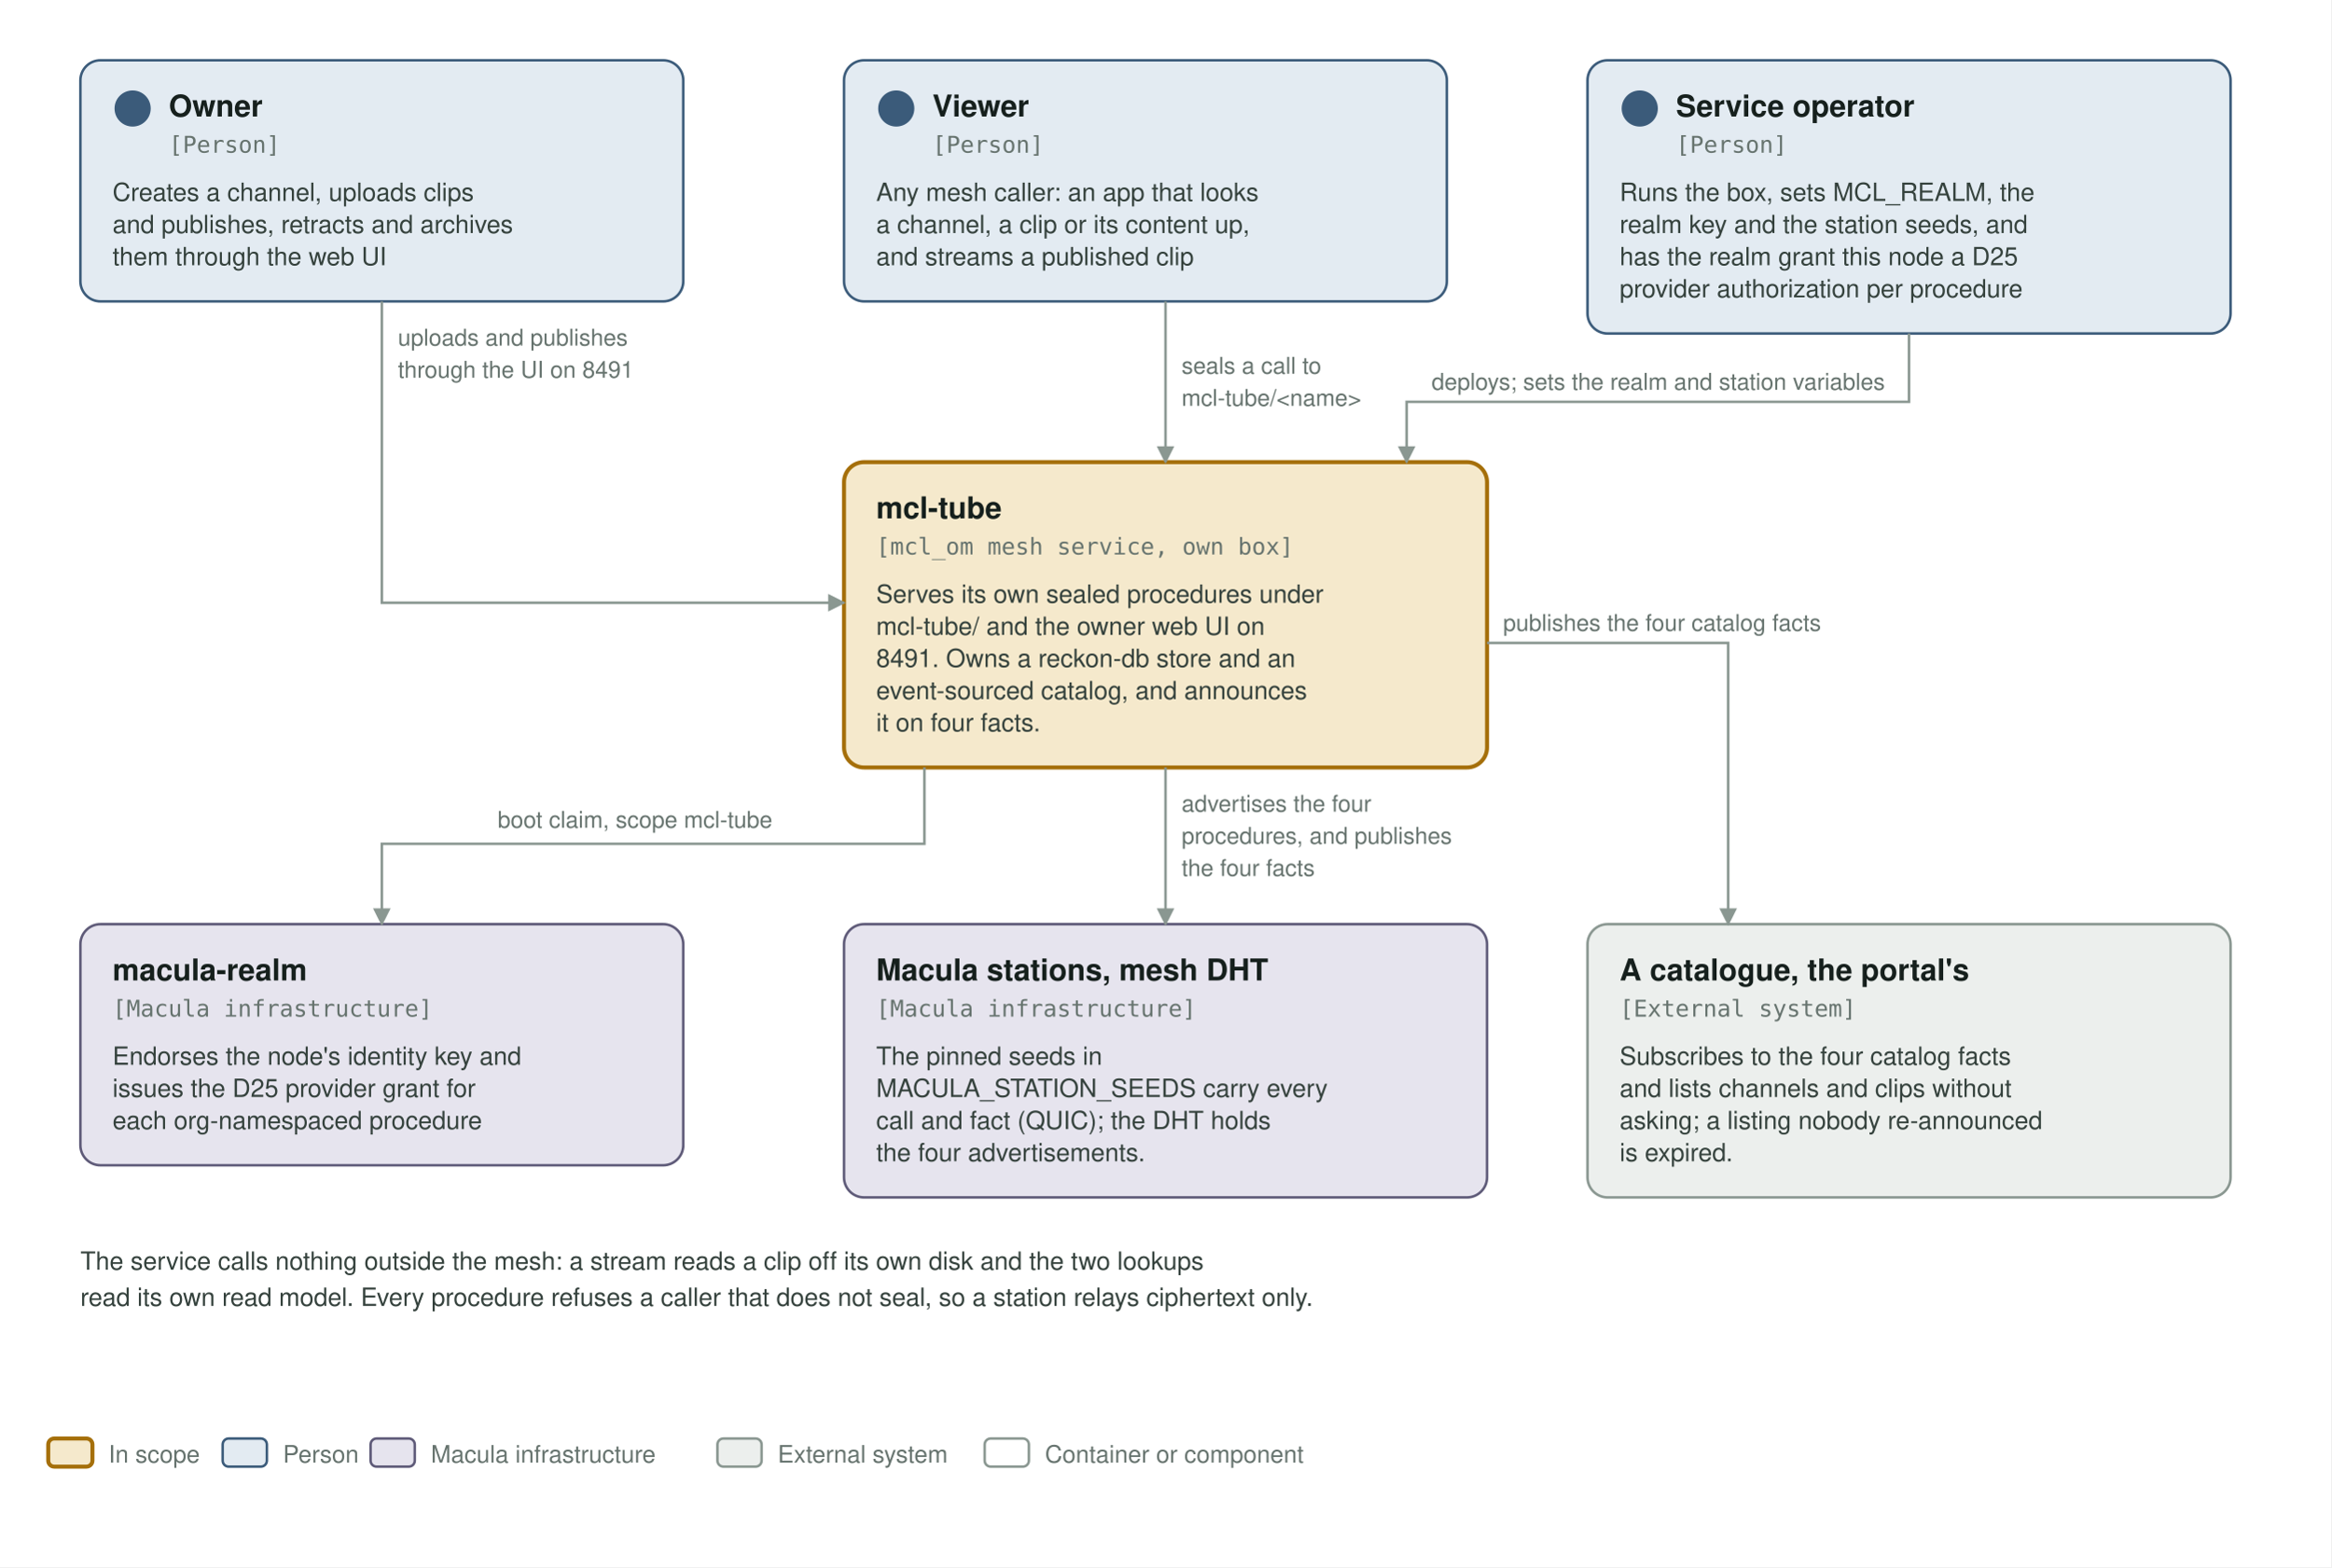
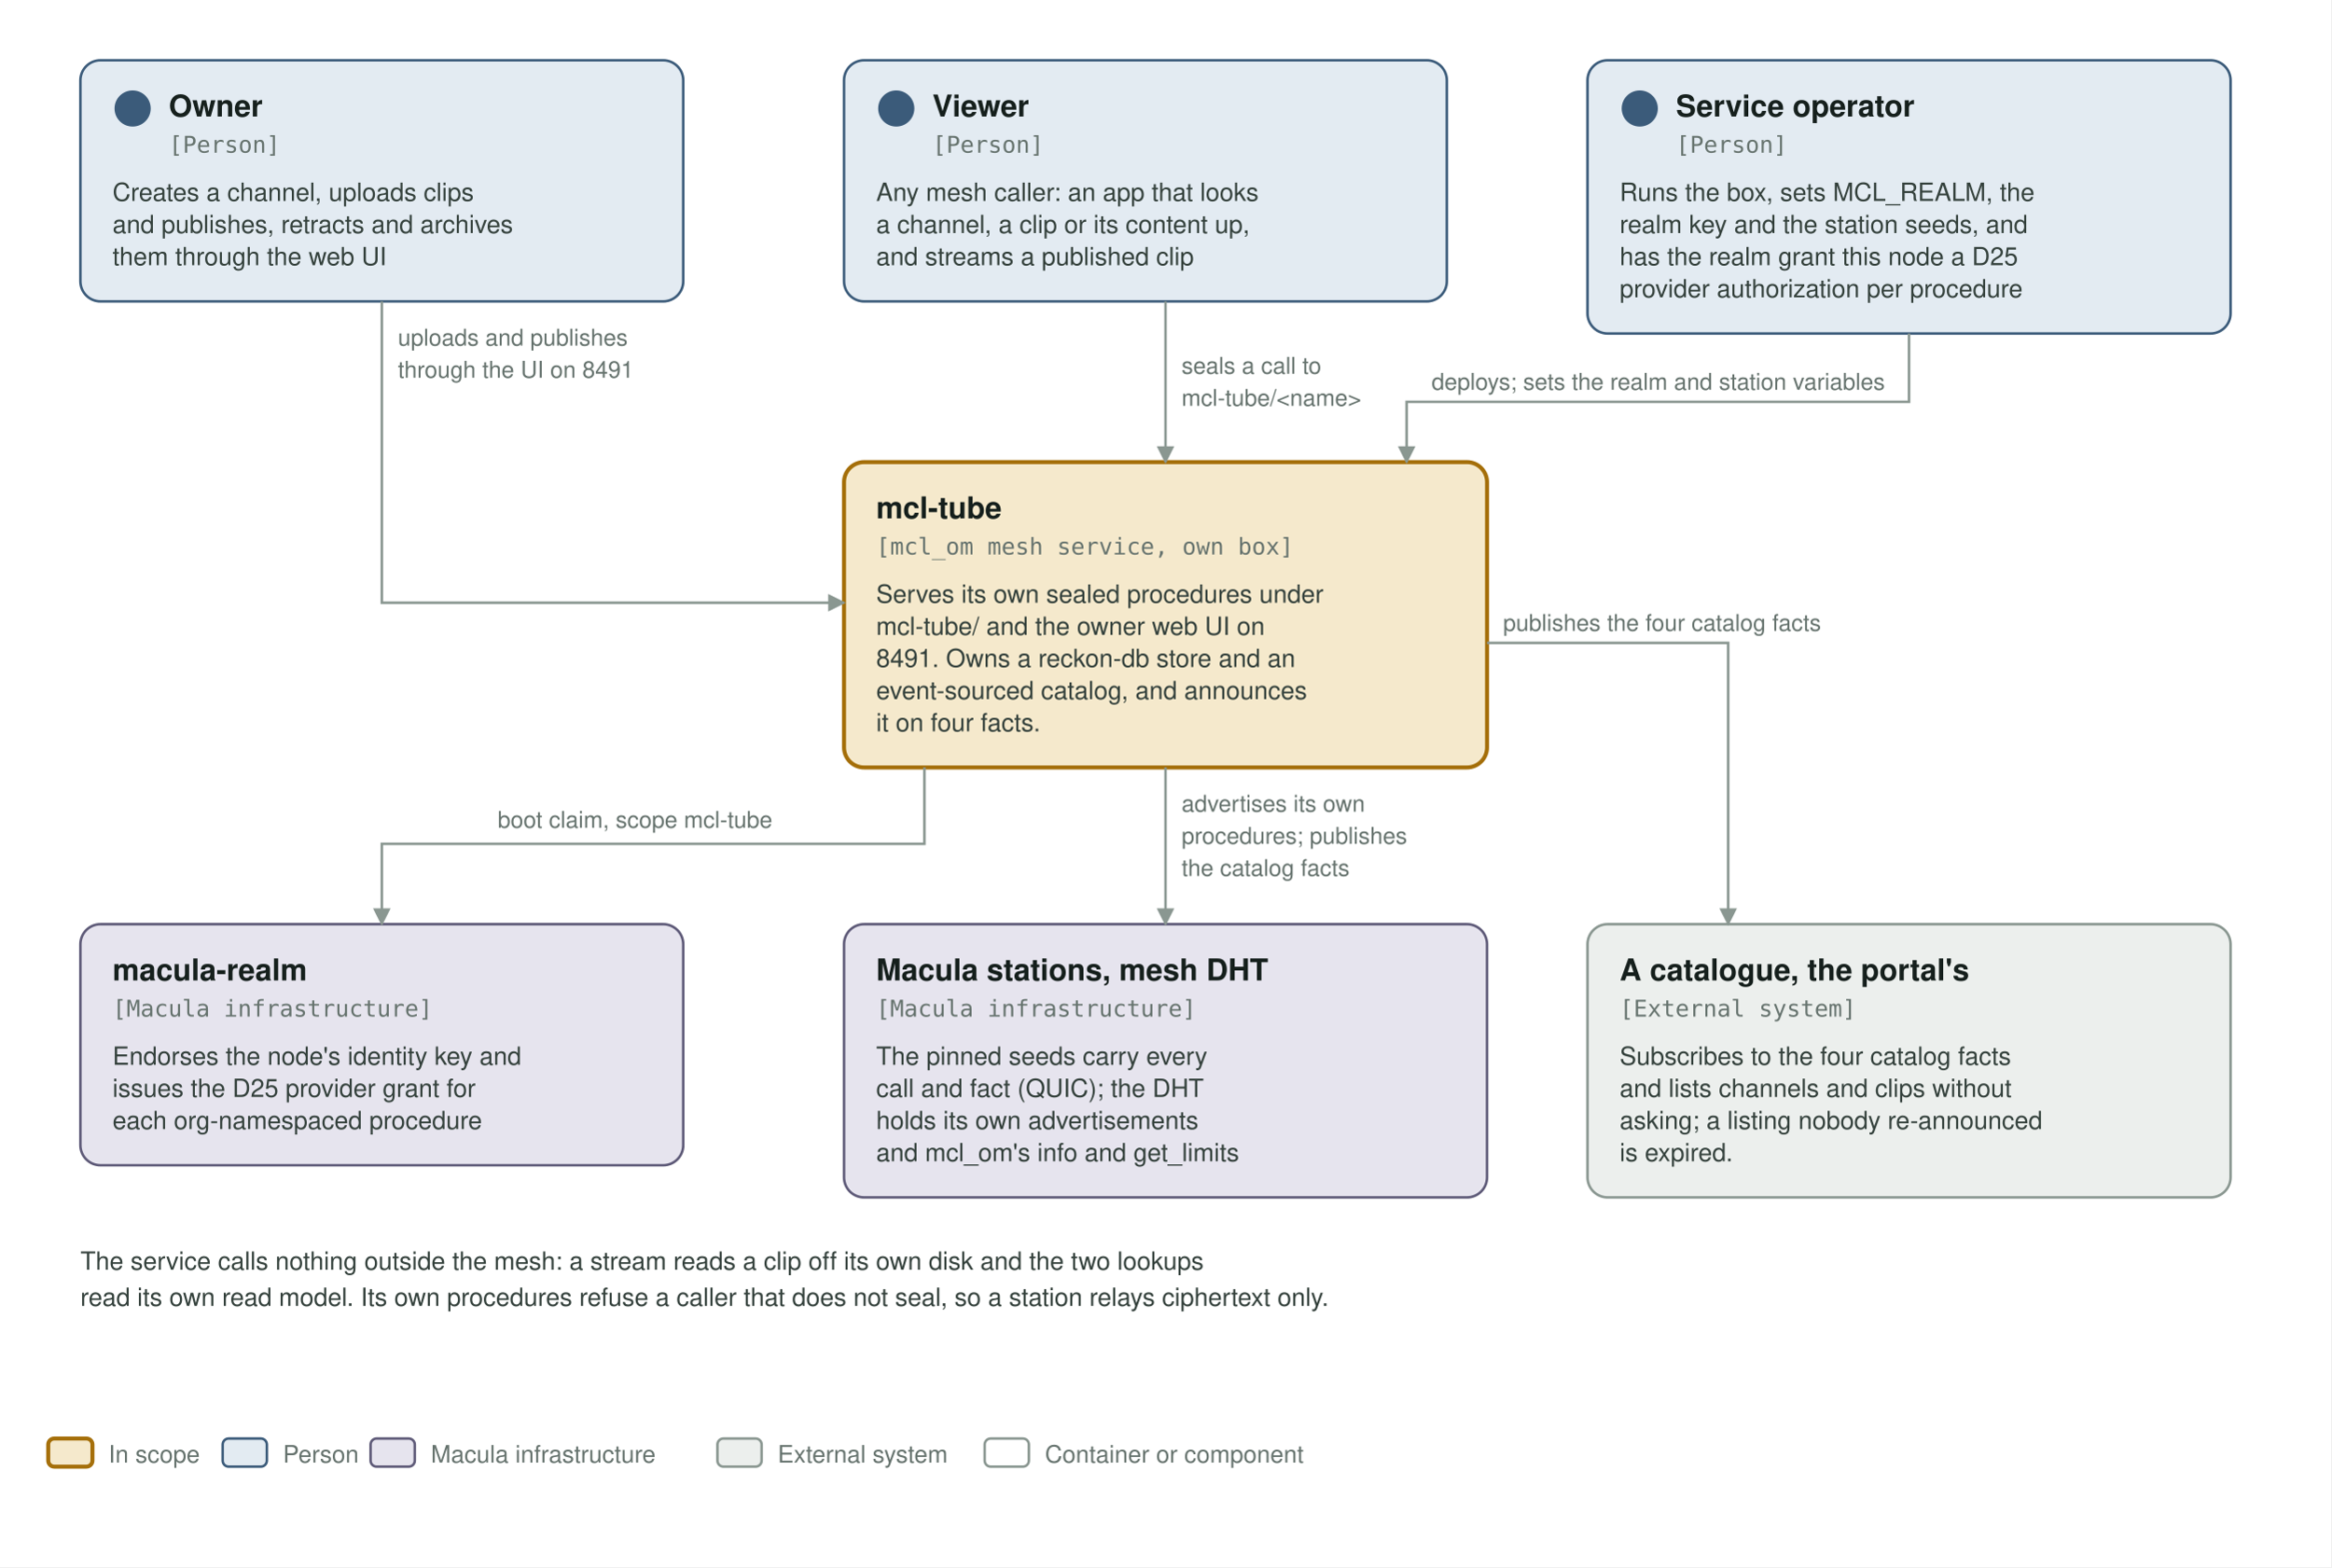
<svg xmlns="http://www.w3.org/2000/svg" viewBox="0 0 1160 780" role="img" aria-label="mcl-tube system context">
  <style>
.t-name { font-family: "Atkinson Hyperlegible", "Segoe UI", system-ui, -apple-system, Helvetica, Arial, sans-serif; font-size: 15px; font-weight: 700; }
.t-desc { font-family: "Atkinson Hyperlegible", "Segoe UI", system-ui, -apple-system, Helvetica, Arial, sans-serif; font-size: 12.5px; }
.t-rel { font-family: "Atkinson Hyperlegible", "Segoe UI", system-ui, -apple-system, Helvetica, Arial, sans-serif; font-size: 11.5px; paint-order: stroke; stroke-width: 4px; stroke-linejoin: round; }
.t-code { font-family: "JetBrains Mono", ui-monospace, Menlo, Consolas, monospace; font-size: 13px; font-weight: 600; }
.t-type { font-family: "JetBrains Mono", ui-monospace, Menlo, Consolas, monospace; font-size: 11.5px; }
.t-bound { font-family: "JetBrains Mono", ui-monospace, Menlo, Consolas, monospace; font-size: 12px; font-weight: 600; }
.t-leg { font-family: "Atkinson Hyperlegible", "Segoe UI", system-ui, -apple-system, Helvetica, Arial, sans-serif; font-size: 12px; }
.edge { fill: none; stroke-width: 1.25; }
.edge-later { fill: none; stroke-width: 1.25; stroke-dasharray: 5 4; }
.bg { fill: #FFFFFF; }
.b-sys { fill: #F5E9CC; stroke: #A56F0A; stroke-width: 2; }
.b-per { fill: #E3EBF2; stroke: #3B5B7A; stroke-width: 1.25; }
.b-mac { fill: #E6E4EE; stroke: #5E5A78; stroke-width: 1.25; }
.b-ext { fill: #ECEFED; stroke: #8A9791; stroke-width: 1.25; }
.b-cmp { fill: #FFFFFF; stroke: #8A9791; stroke-width: 1.25; }
.b-later { fill: none; stroke: #8A9791; stroke-width: 1.25; stroke-dasharray: 5 4; }
.bound { fill: none; stroke: #B3BDB8; stroke-width: 1; }
.head { fill: #3B5B7A; }
.t-name, .t-code { fill: #16201D; }
.t-type, .t-bound, .t-leg { fill: #66736E; }
.t-desc { fill: #34413C; }
.t-rel { fill: #66736E; stroke: #FFFFFF; }
.edge, .edge-later { stroke: #8A9791; }
.arrowhead { fill: #8A9791; }
@media (prefers-color-scheme: dark) {
.bg { fill: #171F1C; }
.b-sys { fill: #3A2E13; stroke: #E3AA3C; }
.b-per { fill: #1D2A36; stroke: #8EB4D8; }
.b-mac { fill: #26243A; stroke: #A9A4C8; }
.b-ext { fill: #1C2421; stroke: #7D8B85; }
.b-cmp { fill: #171F1C; stroke: #7D8B85; }
.b-later { stroke: #7D8B85; }
.bound { stroke: #4A5752; }
.head { fill: #8EB4D8; }
.t-name, .t-code { fill: #E6ECE9; }
.t-type, .t-bound, .t-leg { fill: #93A09A; }
.t-desc { fill: #C3CDC8; }
.t-rel { fill: #93A09A; stroke: #171F1C; }
.edge, .edge-later { stroke: #7D8B85; }
.arrowhead { fill: #7D8B85; }
}
</style>
  <defs>
    <marker id="a" viewBox="0 0 10 10" refX="9" refY="5" markerWidth="7" markerHeight="7" orient="auto-start-reverse">
      <path class="arrowhead" d="M0 0L10 5L0 10z" />
    </marker>
  </defs>
  <rect class="bg" x="0" y="0" width="1160" height="780" />
  <rect class="b-per" x="40" y="30" width="300" height="120" rx="10" />
  <circle class="head" cx="66" cy="54" r="9" />
  <text class="t-name" x="84" y="58">Owner</text>
  <text class="t-type" x="84" y="76">[Person]</text>
  <text class="t-desc" x="56" y="100">Creates a channel, uploads clips</text>
  <text class="t-desc" x="56" y="116">and publishes, retracts and archives</text>
  <text class="t-desc" x="56" y="132">them through the web UI</text>
  <rect class="b-per" x="420" y="30" width="300" height="120" rx="10" />
  <circle class="head" cx="446" cy="54" r="9" />
  <text class="t-name" x="464" y="58">Viewer</text>
  <text class="t-type" x="464" y="76">[Person]</text>
  <text class="t-desc" x="436" y="100">Any mesh caller: an app that looks</text>
  <text class="t-desc" x="436" y="116">a channel, a clip or its content up,</text>
  <text class="t-desc" x="436" y="132">and streams a published clip</text>
  <rect class="b-per" x="790" y="30" width="320" height="136" rx="10" />
  <circle class="head" cx="816" cy="54" r="9" />
  <text class="t-name" x="834" y="58">Service operator</text>
  <text class="t-type" x="834" y="76">[Person]</text>
  <text class="t-desc" x="806" y="100">Runs the box, sets MCL_REALM, the</text>
  <text class="t-desc" x="806" y="116">realm key and the station seeds, and</text>
  <text class="t-desc" x="806" y="132">has the realm grant this node a D25</text>
  <text class="t-desc" x="806" y="148">provider authorization per procedure</text>
  <rect class="b-sys" x="420" y="230" width="320" height="152" rx="10" />
  <text class="t-name" x="436" y="258">mcl-tube</text>
  <text class="t-type" x="436" y="276">[mcl_om mesh service, own box]</text>
  <text class="t-desc" x="436" y="300">Serves its own sealed procedures under</text>
  <text class="t-desc" x="436" y="316">mcl-tube/ and the owner web UI on</text>
  <text class="t-desc" x="436" y="332">8491. Owns a reckon-db store and an</text>
  <text class="t-desc" x="436" y="348">event-sourced catalog, and announces</text>
  <text class="t-desc" x="436" y="364">it on four facts.</text>
  <rect class="b-mac" x="40" y="460" width="300" height="120" rx="10" />
  <text class="t-name" x="56" y="488">macula-realm</text>
  <text class="t-type" x="56" y="506">[Macula infrastructure]</text>
  <text class="t-desc" x="56" y="530">Endorses the node's identity key and</text>
  <text class="t-desc" x="56" y="546">issues the D25 provider grant for</text>
  <text class="t-desc" x="56" y="562">each org-namespaced procedure</text>
  <rect class="b-mac" x="420" y="460" width="320" height="136" rx="10" />
  <text class="t-name" x="436" y="488">Macula stations, mesh DHT</text>
  <text class="t-type" x="436" y="506">[Macula infrastructure]</text>
-   <text class="t-desc" x="436" y="530">The pinned seeds in</text>
-   <text class="t-desc" x="436" y="546">MACULA_STATION_SEEDS carry every</text>
-   <text class="t-desc" x="436" y="562">call and fact (QUIC); the DHT holds</text>
-   <text class="t-desc" x="436" y="578">the four advertisements.</text>
+   <text class="t-desc" x="436" y="530">The pinned seeds carry every</text>
+   <text class="t-desc" x="436" y="546">call and fact (QUIC); the DHT</text>
+   <text class="t-desc" x="436" y="562">holds its own advertisements</text>
+   <text class="t-desc" x="436" y="578">and mcl_om's info and get_limits</text>
  <rect class="b-ext" x="790" y="460" width="320" height="136" rx="10" />
  <text class="t-name" x="806" y="488">A catalogue, the portal's</text>
  <text class="t-type" x="806" y="506">[External system]</text>
  <text class="t-desc" x="806" y="530">Subscribes to the four catalog facts</text>
  <text class="t-desc" x="806" y="546">and lists channels and clips without</text>
  <text class="t-desc" x="806" y="562">asking; a listing nobody re-announced</text>
  <text class="t-desc" x="806" y="578">is expired.</text>
  <path class="edge" d="M190 150V300H420" marker-end="url(#a)" />
  <text class="t-rel" x="198" y="172">uploads and publishes</text>
  <text class="t-rel" x="198" y="188">through the UI on 8491</text>
  <path class="edge" d="M580 150V230" marker-end="url(#a)" />
  <text class="t-rel" x="588" y="186">seals a call to</text>
  <text class="t-rel" x="588" y="202">mcl-tube/&lt;name&gt;</text>
  <path class="edge" d="M950 166V200H700V230" marker-end="url(#a)" />
  <text class="t-rel" x="938" y="194" text-anchor="end">deploys; sets the realm and station variables</text>
  <path class="edge" d="M460 382V420H190V460" marker-end="url(#a)" />
  <text class="t-rel" x="316" y="412" text-anchor="middle">boot claim, scope mcl-tube</text>
  <path class="edge" d="M580 382V460" marker-end="url(#a)" />
-   <text class="t-rel" x="588" y="404">advertises the four</text>
-   <text class="t-rel" x="588" y="420">procedures, and publishes</text>
-   <text class="t-rel" x="588" y="436">the four facts</text>
+   <text class="t-rel" x="588" y="404">advertises its own</text>
+   <text class="t-rel" x="588" y="420">procedures; publishes</text>
+   <text class="t-rel" x="588" y="436">the catalog facts</text>
  <path class="edge" d="M740 320H860V460" marker-end="url(#a)" />
  <text class="t-rel" x="748" y="314">publishes the four catalog facts</text>
  <text class="t-desc" x="40" y="632">The service calls nothing outside the mesh: a stream reads a clip off its own disk and the two lookups</text>
-   <text class="t-desc" x="40" y="650">read its own read model. Every procedure refuses a caller that does not seal, so a station relays ciphertext only.</text>
+   <text class="t-desc" x="40" y="650">read its own read model. Its own procedures refuse a caller that does not seal, so a station relays ciphertext only.</text>
  <rect class="b-sys" x="24" y="716" width="22" height="14" rx="3" />
  <text class="t-leg" x="54" y="728">In scope</text>
  <rect class="b-per" x="110.8" y="716" width="22" height="14" rx="3" />
  <text class="t-leg" x="140.8" y="728">Person</text>
  <rect class="b-mac" x="184.4" y="716" width="22" height="14" rx="3" />
  <text class="t-leg" x="214.4" y="728">Macula infrastructure</text>
  <rect class="b-ext" x="357.0" y="716" width="22" height="14" rx="3" />
  <text class="t-leg" x="387.0" y="728">External system</text>
  <rect class="b-cmp" x="490.0" y="716" width="22" height="14" rx="3" />
  <text class="t-leg" x="520.0" y="728">Container or component</text>
</svg>
